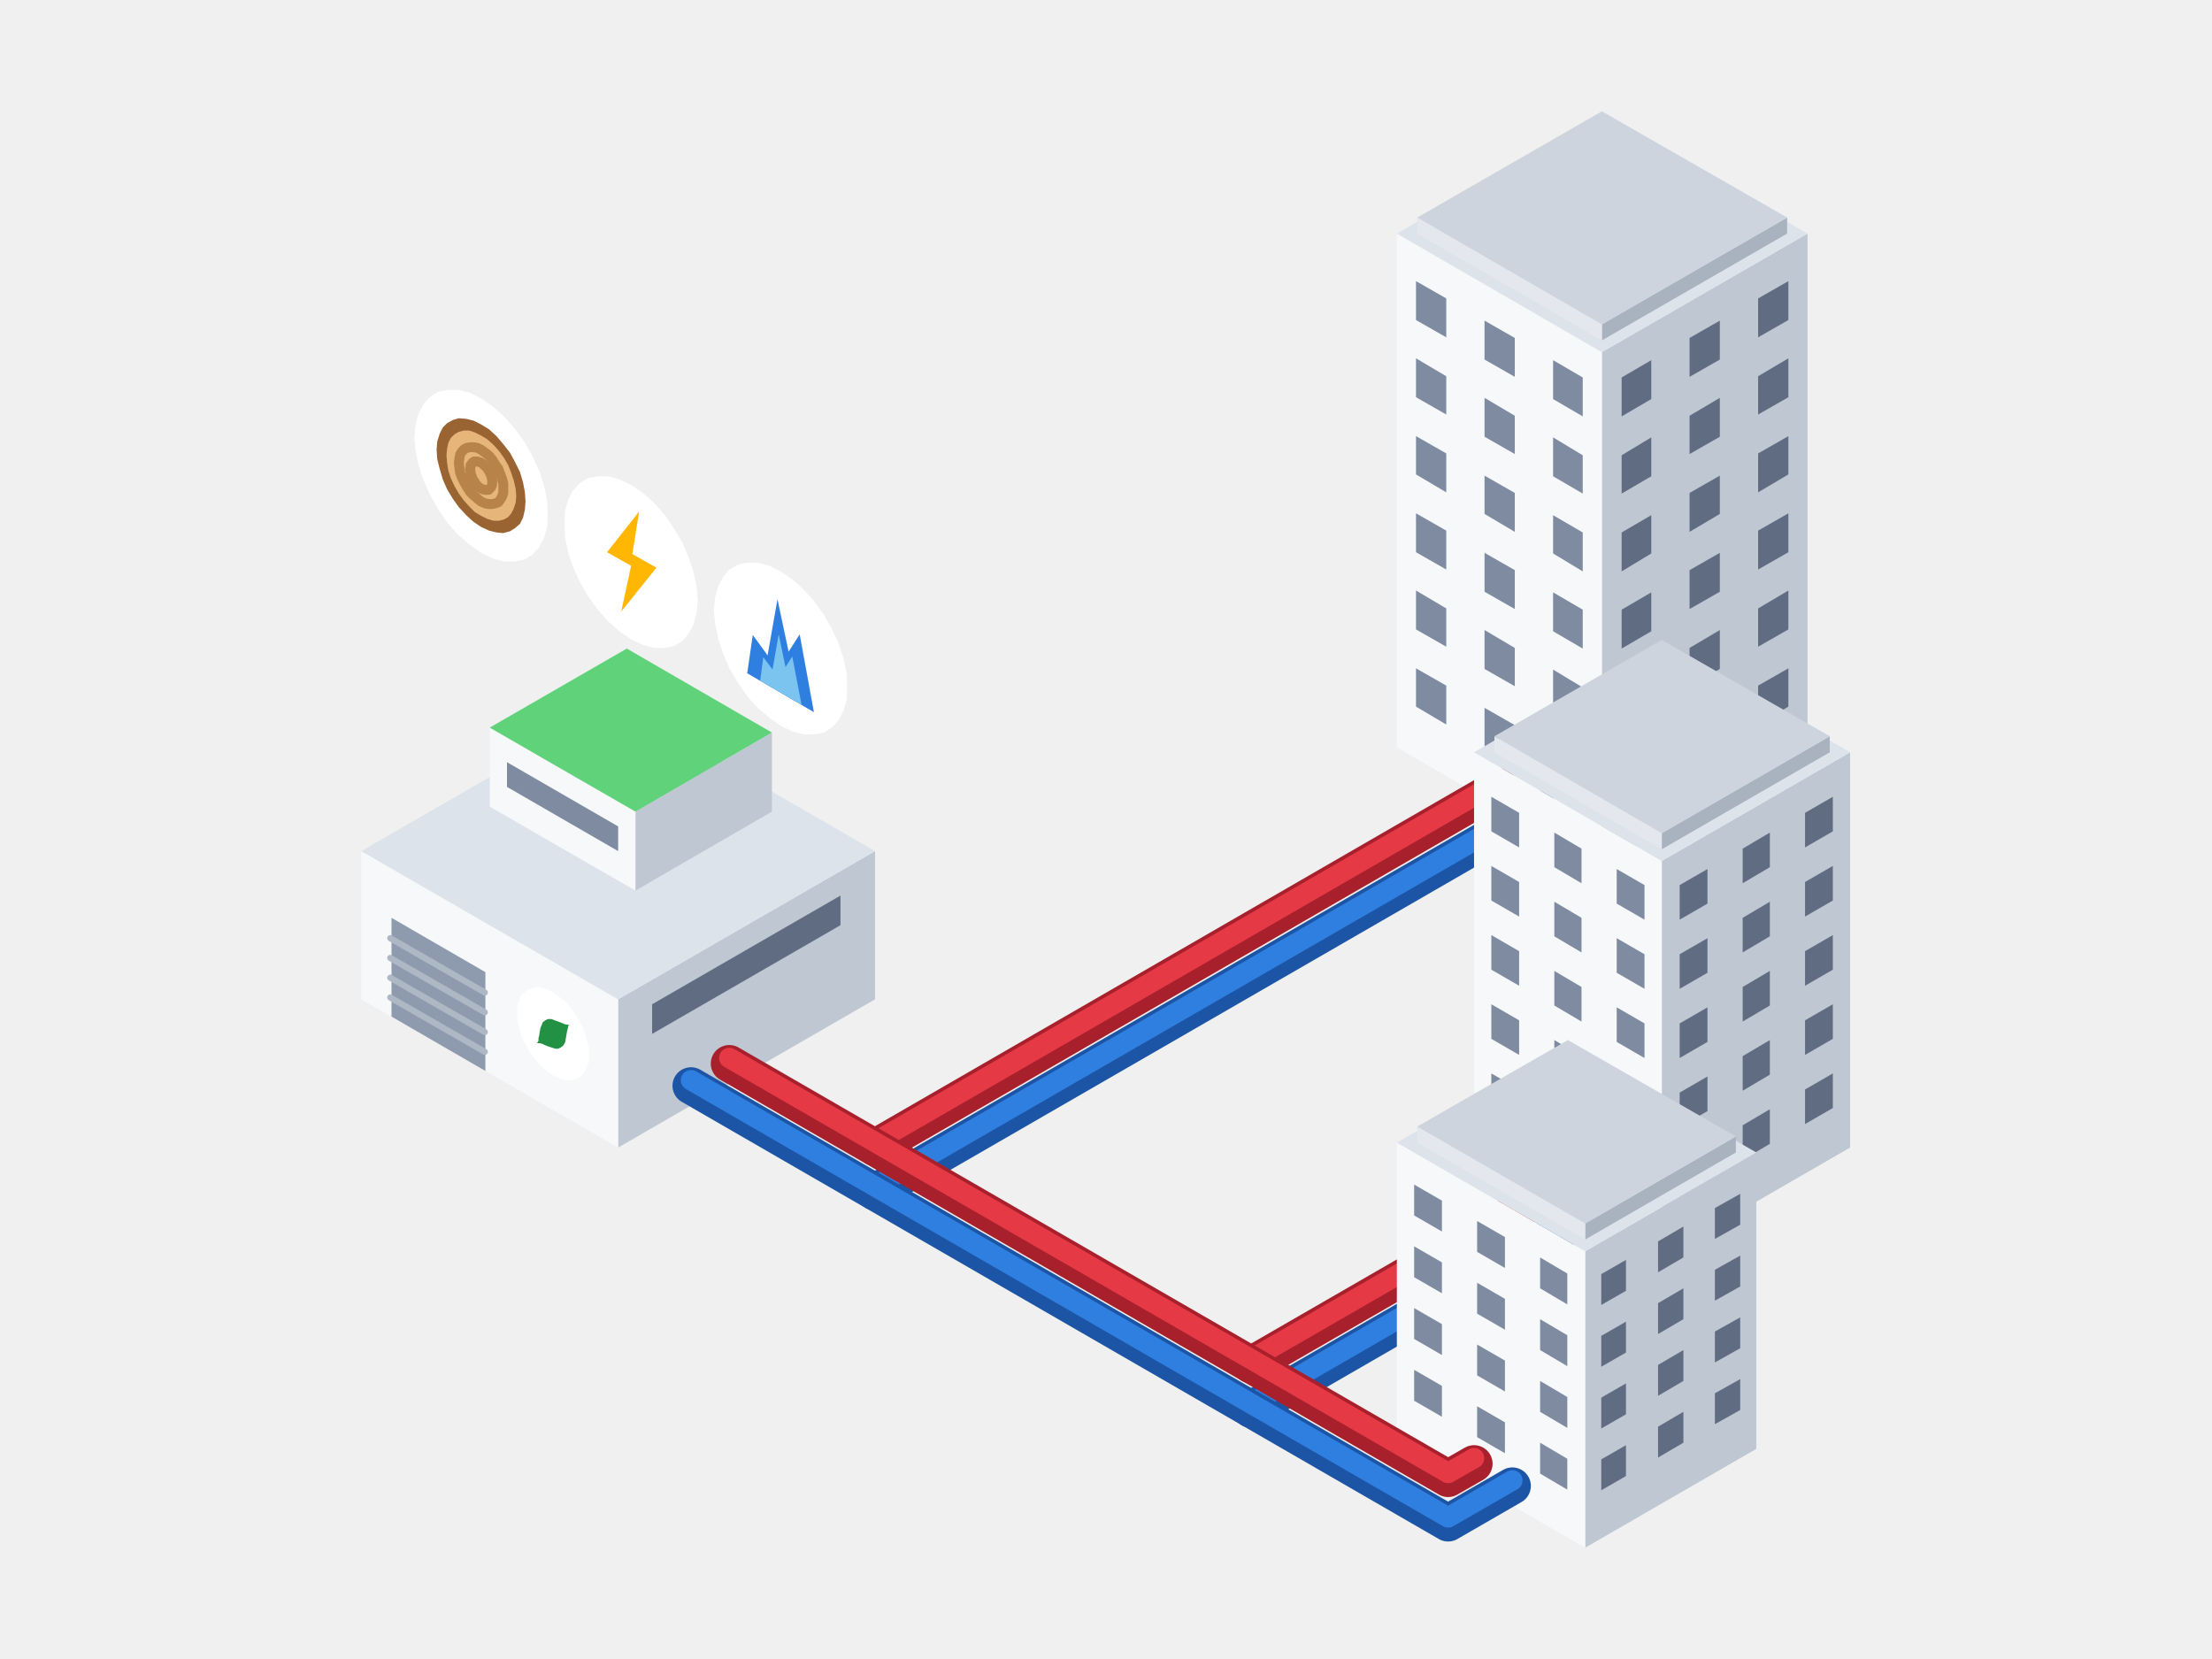
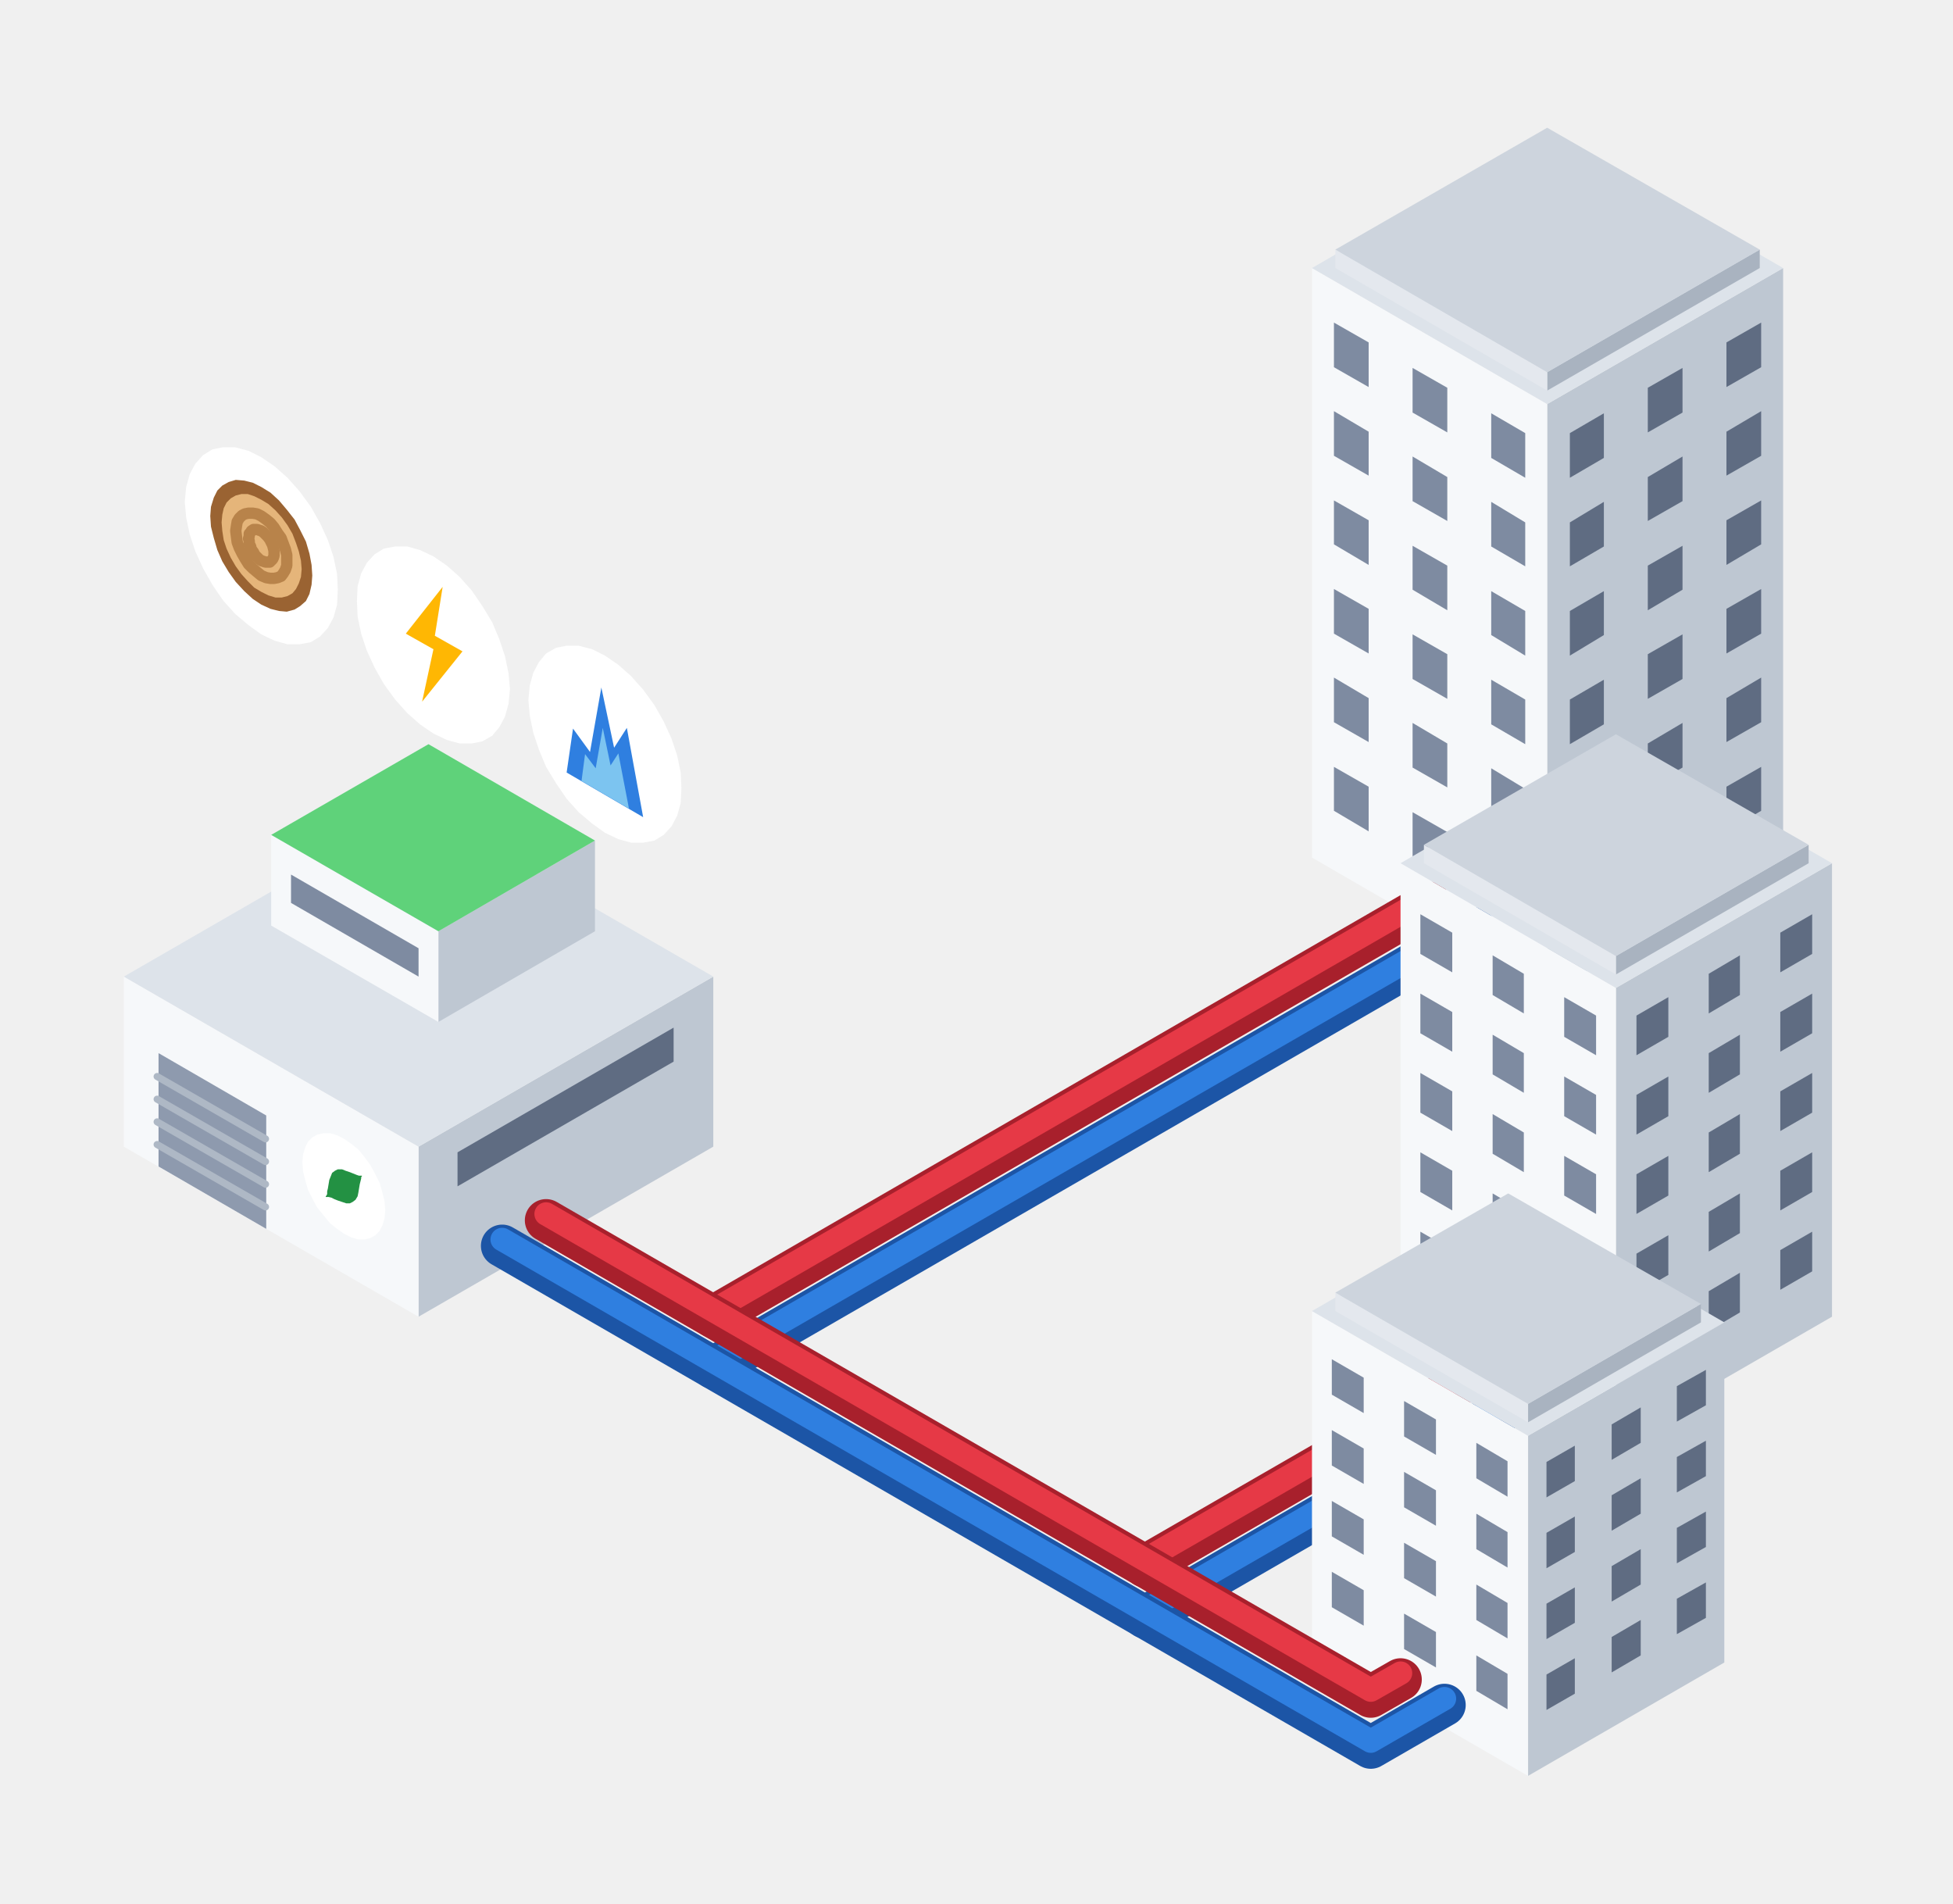
- <svg xmlns="http://www.w3.org/2000/svg" preserveAspectRatio="none" overflow="visible" style="display: block;" width="716" height="537" viewBox="0 0 716 537" fill="none">
+ <svg xmlns="http://www.w3.org/2000/svg" preserveAspectRatio="none" overflow="hidden" style="display: block;" width="551" height="537" viewBox="82 0 551 537" fill="none">
  <g id="reseau-de-chaleur-urbain 2">
    <path id="Vector" d="M585.073 241.915L518.51 280.293V113.986L585.073 75.608V241.915Z" fill="#BEC7D2" />
    <path id="Vector_2" d="M452.147 241.915L518.51 280.293V113.986L452.147 75.608V241.915Z" fill="#F6F8FA" />
    <path id="Vector_3" d="M518.51 37.229L585.073 75.608L518.51 113.986L452.147 75.608L518.51 37.229Z" fill="#DDE3EA" />
    <path id="Vector_4" d="M458.344 228.722L468.138 234.519V221.926L458.344 216.329V228.722Z" fill="#7E8BA1" />
    <path id="Vector_5" d="M480.532 241.515L490.326 247.312V234.719L480.532 229.122V241.515Z" fill="#7E8BA1" />
    <path id="Vector_6" d="M502.719 254.308L512.314 260.105V247.512L502.719 241.915V254.308Z" fill="#7E8BA1" />
    <path id="Vector_7" d="M578.877 228.722L569.082 234.519V221.926L578.877 216.329V228.722Z" fill="#5F6C82" />
    <path id="Vector_8" d="M556.689 241.515L546.894 247.312V234.719L556.689 229.122V241.515Z" fill="#5F6C82" />
    <path id="Vector_9" d="M534.501 254.308L524.907 260.105V247.512L534.501 241.915V254.308Z" fill="#5F6C82" />
    <path id="Vector_10" d="M458.344 203.736L468.138 209.333V196.94L458.344 191.143V203.736Z" fill="#7E8BA1" />
    <path id="Vector_11" d="M480.532 216.529L490.326 222.126V209.733L480.532 203.936V216.529Z" fill="#7E8BA1" />
    <path id="Vector_12" d="M502.719 229.322L512.314 234.919V222.526L502.719 216.729V229.322Z" fill="#7E8BA1" />
    <path id="Vector_13" d="M578.877 203.736L569.082 209.333V196.94L578.877 191.143V203.736Z" fill="#5F6C82" />
    <path id="Vector_14" d="M556.689 216.529L546.894 222.126V209.733L556.689 203.936V216.529Z" fill="#5F6C82" />
    <path id="Vector_15" d="M534.501 229.322L524.907 234.919V222.526L534.501 216.729V229.322Z" fill="#5F6C82" />
    <path id="Vector_16" d="M458.344 178.75L468.138 184.347V171.754L458.344 166.157V178.75Z" fill="#7E8BA1" />
    <path id="Vector_17" d="M480.532 191.543L490.326 197.14V184.547L480.532 178.95V191.543Z" fill="#7E8BA1" />
    <path id="Vector_18" d="M502.719 204.336L512.314 209.933V197.34L502.719 191.743V204.336Z" fill="#7E8BA1" />
    <path id="Vector_19" d="M578.877 178.75L569.082 184.347V171.754L578.877 166.157V178.75Z" fill="#5F6C82" />
    <path id="Vector_20" d="M556.689 191.543L546.894 197.14V184.547L556.689 178.95V191.543Z" fill="#5F6C82" />
    <path id="Vector_21" d="M534.501 204.336L524.907 209.933V197.34L534.501 191.743V204.336Z" fill="#5F6C82" />
    <path id="Vector_22" d="M458.344 153.564L468.138 159.361V146.768L458.344 141.171V153.564Z" fill="#7E8BA1" />
    <path id="Vector_23" d="M480.532 166.357L490.326 172.154V159.561L480.532 153.964V166.357Z" fill="#7E8BA1" />
    <path id="Vector_24" d="M502.719 179.15L512.314 184.947V172.354L502.719 166.757V179.15Z" fill="#7E8BA1" />
    <path id="Vector_25" d="M578.877 153.564L569.082 159.361V146.768L578.877 141.171V153.564Z" fill="#5F6C82" />
    <path id="Vector_26" d="M556.689 166.357L546.894 172.154V159.561L556.689 153.964V166.357Z" fill="#5F6C82" />
    <path id="Vector_27" d="M534.501 179.15L524.907 184.947V172.354L534.501 166.757V179.15Z" fill="#5F6C82" />
    <path id="Vector_28" d="M458.344 128.578L468.138 134.175V121.782L458.344 115.985V128.578Z" fill="#7E8BA1" />
    <path id="Vector_29" d="M480.532 141.371L490.326 146.968V134.575L480.532 128.778V141.371Z" fill="#7E8BA1" />
    <path id="Vector_30" d="M502.719 154.164L512.314 159.761V147.368L502.719 141.571V154.164Z" fill="#7E8BA1" />
    <path id="Vector_31" d="M578.877 128.578L569.082 134.175V121.782L578.877 115.985V128.578Z" fill="#5F6C82" />
    <path id="Vector_32" d="M556.689 141.371L546.894 146.968V134.575L556.689 128.778V141.371Z" fill="#5F6C82" />
    <path id="Vector_33" d="M534.501 154.164L524.907 159.761V147.368L534.501 141.571V154.164Z" fill="#5F6C82" />
    <path id="Vector_34" d="M458.344 103.592L468.138 109.189V96.596L458.344 90.999V103.592Z" fill="#7E8BA1" />
    <path id="Vector_35" d="M480.532 116.385L490.326 121.982V109.389L480.532 103.792V116.385Z" fill="#7E8BA1" />
    <path id="Vector_36" d="M502.719 129.178L512.314 134.775V122.182L502.719 116.585V129.178Z" fill="#7E8BA1" />
    <path id="Vector_37" d="M578.877 103.592L569.082 109.189V96.596L578.877 90.999V103.592Z" fill="#5F6C82" />
    <path id="Vector_38" d="M556.689 116.385L546.894 121.982V109.389L556.689 103.792V116.385Z" fill="#5F6C82" />
    <path id="Vector_39" d="M534.501 129.178L524.907 134.775V122.182L534.501 116.585V129.178Z" fill="#5F6C82" />
    <path id="Vector_40" d="M578.477 75.608L518.51 110.188V104.991L578.477 70.411V75.608Z" fill="#A9B3C0" />
    <path id="Vector_41" d="M458.744 75.608L518.51 110.188V104.991L458.744 70.411V75.608Z" fill="#E4E8EE" />
    <path id="Vector_42" d="M518.51 36.03L578.477 70.411L518.51 104.991L458.744 70.411L518.51 36.03Z" fill="#CDD4DD" />
    <path id="Vector_43" d="M283.242 371.442L485.329 254.708" stroke-width="11.993" stroke-linecap="round" stroke-linejoin="round" stroke="#A8202C" />
    <path id="Vector_44" d="M283.242 369.643L485.329 252.909" stroke-width="6.596" stroke-linecap="round" stroke-linejoin="round" stroke="#E63946" />
    <path id="Vector_45" d="M283.242 385.834L497.922 261.904" stroke-width="11.993" stroke-linecap="round" stroke-linejoin="round" stroke="#1C55A6" />
    <path id="Vector_46" d="M283.242 384.035L497.922 260.105" stroke-width="6.596" stroke-linecap="round" stroke-linejoin="round" stroke="#2F7FE0" />
    <path id="Vector_47" d="M598.865 371.442L537.899 406.623V278.694L598.865 243.514V371.442Z" fill="#BEC7D2" />
    <path id="Vector_48" d="M477.133 371.442L537.899 406.623V278.694L477.133 243.514V371.442Z" fill="#F6F8FA" />
    <path id="Vector_49" d="M537.899 208.334L598.865 243.514L537.899 278.694L477.133 243.514L537.899 208.334Z" fill="#DDE3EA" />
    <path id="Vector_50" d="M482.73 358.65L491.725 363.847V352.653L482.73 347.456V358.65Z" fill="#7E8BA1" />
    <path id="Vector_51" d="M503.119 370.243L511.914 375.44V364.247L503.119 359.049V370.243Z" fill="#7E8BA1" />
    <path id="Vector_52" d="M523.308 382.037L532.303 387.234V376.04L523.308 370.843V382.037Z" fill="#7E8BA1" />
    <path id="Vector_53" d="M593.269 358.65L584.274 363.847V352.653L593.269 347.456V358.65Z" fill="#5F6C82" />
    <path id="Vector_54" d="M572.88 370.243L564.085 375.44V364.247L572.88 359.049V370.243Z" fill="#5F6C82" />
    <path id="Vector_55" d="M552.691 382.037L543.696 387.234V376.04L552.691 370.843V382.037Z" fill="#5F6C82" />
    <path id="Vector_56" d="M482.73 336.262L491.725 341.459V330.265L482.73 325.068V336.262Z" fill="#7E8BA1" />
    <path id="Vector_57" d="M503.119 347.856L511.914 353.053V341.859L503.119 336.662V347.856Z" fill="#7E8BA1" />
    <path id="Vector_58" d="M523.308 359.649L532.303 364.846V353.652L523.308 348.455V359.649Z" fill="#7E8BA1" />
    <path id="Vector_59" d="M593.269 336.262L584.274 341.459V330.265L593.269 325.068V336.262Z" fill="#5F6C82" />
    <path id="Vector_60" d="M572.88 347.856L564.085 353.053V341.859L572.88 336.662V347.856Z" fill="#5F6C82" />
    <path id="Vector_61" d="M552.691 359.649L543.696 364.846V353.652L552.691 348.455V359.649Z" fill="#5F6C82" />
    <path id="Vector_62" d="M482.73 313.875L491.725 319.072V307.878L482.73 302.681V313.875Z" fill="#7E8BA1" />
    <path id="Vector_63" d="M503.119 325.468L511.914 330.665V319.472L503.119 314.274V325.468Z" fill="#7E8BA1" />
    <path id="Vector_64" d="M523.308 337.262L532.303 342.459V331.265L523.308 326.068V337.262Z" fill="#7E8BA1" />
    <path id="Vector_65" d="M593.269 313.875L584.274 319.072V307.878L593.269 302.681V313.875Z" fill="#5F6C82" />
    <path id="Vector_66" d="M572.88 325.468L564.085 330.665V319.472L572.88 314.274V325.468Z" fill="#5F6C82" />
    <path id="Vector_67" d="M552.691 337.262L543.696 342.459V331.265L552.691 326.068V337.262Z" fill="#5F6C82" />
    <path id="Vector_68" d="M482.73 291.487L491.725 296.684V285.491L482.73 280.293V291.487Z" fill="#7E8BA1" />
    <path id="Vector_69" d="M503.119 303.081L511.914 308.278V297.084L503.119 291.887V303.081Z" fill="#7E8BA1" />
    <path id="Vector_70" d="M523.308 314.874L532.303 320.071V308.877L523.308 303.68V314.874Z" fill="#7E8BA1" />
    <path id="Vector_71" d="M593.269 291.487L584.274 296.684V285.491L593.269 280.293V291.487Z" fill="#5F6C82" />
    <path id="Vector_72" d="M572.88 303.081L564.085 308.278V297.084L572.88 291.887V303.081Z" fill="#5F6C82" />
    <path id="Vector_73" d="M552.691 314.874L543.696 320.071V308.877L552.691 303.68V314.874Z" fill="#5F6C82" />
    <path id="Vector_74" d="M482.73 269.1L491.725 274.297V263.103L482.73 257.906V269.1Z" fill="#7E8BA1" />
    <path id="Vector_75" d="M503.119 280.693L511.914 285.89V274.697L503.119 269.499V280.693Z" fill="#7E8BA1" />
    <path id="Vector_76" d="M523.308 292.487L532.303 297.684V286.49L523.308 281.293V292.487Z" fill="#7E8BA1" />
    <path id="Vector_77" d="M593.269 269.1L584.274 274.297V263.103L593.269 257.906V269.1Z" fill="#5F6C82" />
    <path id="Vector_78" d="M572.88 280.693L564.085 285.89V274.697L572.88 269.499V280.693Z" fill="#5F6C82" />
    <path id="Vector_79" d="M552.691 292.487L543.696 297.684V286.49L552.691 281.293V292.487Z" fill="#5F6C82" />
    <path id="Vector_80" d="M592.269 243.514L537.899 274.896V269.699L592.269 238.317V243.514Z" fill="#A9B3C0" />
    <path id="Vector_81" d="M483.73 243.514L537.899 274.896V269.699L483.73 238.317V243.514Z" fill="#E4E8EE" />
    <path id="Vector_82" d="M537.899 207.134L592.269 238.317L537.899 269.699L483.73 238.317L537.899 207.134Z" fill="#CDD4DD" />
    <path id="Vector_83" d="M404.974 441.803L507.516 382.636" stroke-width="11.993" stroke-linecap="round" stroke-linejoin="round" stroke="#A8202C" />
    <path id="Vector_84" d="M404.974 440.004L507.516 380.837" stroke-width="6.596" stroke-linecap="round" stroke-linejoin="round" stroke="#E63946" />
    <path id="Vector_85" d="M404.974 456.195L519.91 389.832" stroke-width="11.993" stroke-linecap="round" stroke-linejoin="round" stroke="#1C55A6" />
    <path id="Vector_86" d="M404.974 454.396L519.91 388.033" stroke-width="6.596" stroke-linecap="round" stroke-linejoin="round" stroke="#2F7FE0" />
    <path id="Vector_87" d="M283.242 323.469L200.088 371.442V323.469L283.242 275.496V323.469Z" fill="#BEC7D2" />
    <path id="Vector_88" d="M116.935 323.469L200.088 371.442V323.469L116.935 275.496V323.469Z" fill="#F6F8FA" />
    <path id="Vector_89" d="M200.088 227.523L283.242 275.496L200.088 323.469L116.935 275.496L200.088 227.523Z" fill="#DDE3EA" />
    <path id="Vector_90" d="M126.729 329.066L157.112 346.656V314.674L126.729 297.084V329.066Z" fill="#8E9AAE" />
    <path id="Vector_91" d="M126.329 322.87L156.912 340.46" stroke-width="1.999" stroke-linecap="round" stroke-linejoin="round" stroke="#AEB8C5" />
    <path id="Vector_92" d="M126.329 316.473L156.912 334.063" stroke-width="1.999" stroke-linecap="round" stroke-linejoin="round" stroke="#AEB8C5" />
    <path id="Vector_93" d="M126.329 310.077L156.912 327.667" stroke-width="1.999" stroke-linecap="round" stroke-linejoin="round" stroke="#AEB8C5" />
    <path id="Vector_94" d="M126.329 303.68L156.912 321.271" stroke-width="1.999" stroke-linecap="round" stroke-linejoin="round" stroke="#AEB8C5" />
    <path id="Vector_95" d="M190.693 341.459L190.494 338.861L189.894 336.462L189.094 333.664L187.895 331.265L186.496 328.666L184.897 326.468L183.098 324.269L181.099 322.67L179.1 321.271L177.101 320.271L175.102 319.671H173.303L171.504 320.071L170.105 320.871L168.906 322.07L168.106 323.669L167.506 325.668L167.307 327.867L167.506 330.465L168.106 332.864L168.906 335.662L170.105 338.061L171.504 340.66L173.303 342.858L175.102 345.057L177.101 346.656L179.1 348.056L181.099 349.055L183.098 349.655H184.897L186.496 349.255L187.895 348.455L189.094 347.256L189.894 345.657L190.494 343.658L190.693 341.459Z" fill="white" />
    <path id="Vector_96" d="M184.097 331.665H183.897H183.298L182.698 331.465L181.698 331.065L180.699 330.665L179.5 330.265L178.5 329.866H177.301L176.501 330.265L175.702 330.865L175.302 331.865L174.902 332.864L174.702 334.063L174.503 335.263L174.303 336.062V336.862L174.103 337.262L173.903 337.461V337.661H174.103H174.303H174.702L175.502 337.861L176.302 338.261L177.301 338.661L178.5 339.061L179.7 339.46H180.699L181.499 339.061L182.298 338.461L182.898 337.461L183.098 336.462L183.298 335.263L183.497 334.063L183.697 333.264L183.897 332.464V332.064L184.097 331.865V331.665Z" fill="#239143" />
    <path id="Vector_97" d="M272.048 299.483L211.082 334.663V325.068L272.048 289.888V299.483Z" fill="#5F6C82" />
    <path id="Vector_98" d="M249.86 262.703L205.685 288.289V262.703L249.86 237.118V262.703Z" fill="#BEC7D2" />
    <path id="Vector_99" d="M158.511 261.104L205.685 288.289V262.703L158.511 235.518V261.104Z" fill="#F6F8FA" />
    <path id="Vector_100" d="M202.887 209.933L249.86 237.118L205.685 262.703L158.511 235.518L202.887 209.933Z" fill="#5FD27A" />
    <path id="Vector_101" d="M164.108 254.708L200.088 275.496V267.501L164.108 246.712V254.708Z" fill="#7E8BA1" />
    <path id="Vector_102" d="M177.301 166.357L177.101 161.96L176.102 157.162L174.503 152.365L172.304 147.568L169.705 142.97L166.507 138.573L163.109 134.775L159.511 131.576L155.713 128.978L152.115 127.179L148.317 126.18H144.919L141.921 126.779L139.322 128.378L137.123 130.777L135.524 133.775L134.525 137.373L134.125 141.571L134.525 145.968L135.524 150.766L137.123 155.563L139.322 160.36L141.921 164.958L144.919 169.355L148.317 173.153L152.115 176.351L155.713 178.95L159.511 180.749L163.109 181.748H166.507L169.705 181.149L172.304 179.55L174.503 177.151L176.102 174.153L177.101 170.555L177.301 166.357Z" fill="white" />
    <path id="Vector_103" d="M225.874 194.341L225.474 189.944L224.475 185.147L222.875 180.349L220.877 175.552L218.078 170.955L215.08 166.557L211.682 162.759L208.084 159.561L204.286 156.962L200.488 155.163L196.89 154.164H193.492L190.294 154.764L187.695 156.363L185.496 158.761L183.897 161.76L182.898 165.358L182.698 169.555L182.898 173.953L183.897 178.75L185.496 183.547L187.695 188.345L190.294 192.942L193.492 197.34L196.89 201.138L200.488 204.336L204.286 206.934L208.084 208.733L211.682 209.733H215.08L218.078 209.133L220.877 207.534L222.875 205.135L224.475 202.137L225.474 198.539L225.874 194.341Z" fill="white" />
    <path id="Vector_104" d="M274.247 222.326L274.047 217.928L273.047 213.131L271.448 208.334L269.25 203.536L266.651 198.939L263.453 194.541L260.055 190.743L256.457 187.545L252.659 184.947L249.061 183.148L245.263 182.148H241.865L238.867 182.748L236.068 184.347L234.069 186.746L232.47 189.744L231.471 193.342L231.071 197.54L231.471 201.937L232.47 206.735L234.069 211.532L236.068 216.329L238.867 220.927L241.865 225.324L245.263 229.122L249.061 232.32L252.659 234.919L256.457 236.718L260.055 237.717H263.453L266.651 237.118L269.25 235.518L271.448 233.12L273.047 230.121L274.047 226.523L274.247 222.326Z" fill="white" />
    <path id="Vector_105" d="M170.105 162.359L169.905 159.361L169.305 156.163L168.306 152.765L166.707 149.566L165.108 146.568L162.909 143.77L160.71 141.171L158.312 138.972L155.713 137.373L153.314 136.174L150.916 135.574L148.517 135.374L146.518 135.974L144.719 136.973L143.32 138.373L142.321 140.372L141.521 142.97L141.321 145.569L141.521 148.567L142.321 151.765L143.32 155.163L144.719 158.362L146.518 161.36L148.517 164.158L150.916 166.757L153.314 168.956L155.713 170.555L158.312 171.754L160.71 172.354L162.909 172.554L165.108 171.954L166.707 170.954L168.306 169.555L169.305 167.556L169.905 164.958L170.105 162.359Z" fill="#9A6332" />
    <path id="Vector_106" d="M167.107 160.56L166.907 158.162L166.307 155.563L165.508 153.164L164.508 150.566L163.109 148.167L161.51 145.968L159.711 143.97L157.712 142.171L155.713 140.971L153.714 139.972L151.915 139.372H150.116L148.517 139.772L147.118 140.571L145.918 141.771L145.119 143.37L144.719 145.169L144.519 147.368L144.719 149.766L145.119 152.365L145.918 154.764L147.118 157.362L148.517 159.761L150.116 161.96L151.915 163.958L153.714 165.757L155.713 166.957L157.712 167.956L159.711 168.556H161.51L163.109 168.156L164.508 167.357L165.508 166.157L166.307 164.558L166.907 162.759L167.107 160.56Z" fill="#E5B57A" />
    <path id="Vector_107" d="M162.909 158.162V156.563L162.509 154.963L161.91 153.364L161.31 151.765L160.31 150.366L159.311 148.767L158.312 147.568L157.112 146.568L155.713 145.569L154.514 144.969L153.314 144.769H152.115L151.116 144.969L150.316 145.369L149.516 146.168L148.917 147.168L148.717 148.367L148.517 149.766L148.717 151.365L148.917 152.965L149.516 154.564L150.316 156.163L151.116 157.562L152.115 159.161L153.314 160.36L154.514 161.36L155.713 162.359L157.112 162.959L158.312 163.159H159.311L160.31 162.959L161.31 162.559L161.91 161.76L162.509 160.76L162.909 159.561V158.162Z" stroke-width="3.198" stroke-linecap="round" stroke-linejoin="round" stroke="#B8834A" />
    <path id="Vector_108" d="M159.311 155.963V155.363L159.111 154.564L158.911 153.764L158.511 152.965L158.112 152.165L157.512 151.365L156.912 150.766L156.313 150.166L155.713 149.766L155.113 149.566L154.514 149.367H153.914H153.514L152.915 149.766L152.715 150.166L152.315 150.566V151.166L152.115 151.965L152.315 152.565V153.364L152.715 154.164L152.915 154.963L153.514 155.763L153.914 156.563L154.514 157.162L155.113 157.762L155.713 158.162L156.313 158.362L156.912 158.561H157.512H158.112L158.511 158.162L158.911 157.762L159.111 157.362L159.311 156.762V155.963Z" stroke-width="3.198" stroke-linecap="round" stroke-linejoin="round" stroke="#B8834A" />
    <path id="Vector_109" d="M206.884 165.558L196.49 178.75L204.286 183.148L201.088 197.939L212.481 183.747L204.686 179.35L206.884 165.558Z" fill="#FFB703" />
    <path id="Vector_110" d="M241.865 217.928L243.664 205.535L248.461 212.131L251.659 193.942L255.257 210.932L258.855 205.335L263.453 230.521L241.865 217.928Z" fill="#2F7FE0" />
    <path id="Vector_111" d="M246.063 220.327L247.062 212.731L250.06 216.729L252.059 205.335L254.258 215.929L256.457 212.531L259.455 228.123L246.063 220.327Z" fill="#7CC4F0" />
    <path id="Vector_112" d="M568.482 468.988L513.113 500.97V405.024L568.482 373.042V468.988Z" fill="#BEC7D2" />
    <path id="Vector_113" d="M452.147 465.79L513.113 500.97V405.024L452.147 369.843V465.79Z" fill="#F6F8FA" />
    <path id="Vector_114" d="M507.516 337.861L568.482 373.042L513.113 405.024L452.147 369.843L507.516 337.861Z" fill="#DDE3EA" />
    <path id="Vector_115" d="M457.744 453.397L466.739 458.594V448.599L457.744 443.402V453.397Z" fill="#7E8BA1" />
    <path id="Vector_116" d="M478.133 465.19L487.128 470.387V460.393L478.133 455.196V465.19Z" fill="#7E8BA1" />
    <path id="Vector_117" d="M498.521 476.984L507.317 482.181V472.186L498.521 466.989V476.984Z" fill="#7E8BA1" />
    <path id="Vector_118" d="M563.285 456.395L555.09 460.992V450.998L563.285 446.401V456.395Z" fill="#5F6C82" />
    <path id="Vector_119" d="M544.896 466.989L536.7 471.786V461.792L544.896 456.995V466.989Z" fill="#5F6C82" />
    <path id="Vector_120" d="M526.306 477.783L518.31 482.381V472.386L526.306 467.789V477.783Z" fill="#5F6C82" />
    <path id="Vector_121" d="M457.744 433.408L466.739 438.605V428.611L457.744 423.413V433.408Z" fill="#7E8BA1" />
    <path id="Vector_122" d="M478.133 445.201L487.128 450.398V440.404L478.133 435.207V445.201Z" fill="#7E8BA1" />
    <path id="Vector_123" d="M498.521 456.995L507.317 462.192V452.197L498.521 447V456.995Z" fill="#7E8BA1" />
    <path id="Vector_124" d="M563.285 436.406L555.09 441.004V431.009L563.285 426.412V436.406Z" fill="#5F6C82" />
    <path id="Vector_125" d="M544.896 447L536.7 451.798V441.803L544.896 437.006V447Z" fill="#5F6C82" />
    <path id="Vector_126" d="M526.306 457.794L518.31 462.392V452.397L526.306 447.8V457.794Z" fill="#5F6C82" />
    <path id="Vector_127" d="M457.744 413.419L466.739 418.616V408.622L457.744 403.425V413.419Z" fill="#7E8BA1" />
    <path id="Vector_128" d="M478.133 425.212L487.128 430.41V420.415L478.133 415.218V425.212Z" fill="#7E8BA1" />
    <path id="Vector_129" d="M498.521 437.006L507.317 442.203V432.209L498.521 427.011V437.006Z" fill="#7E8BA1" />
    <path id="Vector_130" d="M563.285 416.417L555.09 421.015V411.02L563.285 406.423V416.417Z" fill="#5F6C82" />
    <path id="Vector_131" d="M544.896 427.011L536.7 431.809V421.814L544.896 417.017V427.011Z" fill="#5F6C82" />
    <path id="Vector_132" d="M526.306 437.805L518.31 442.403V432.408L526.306 427.811V437.805Z" fill="#5F6C82" />
    <path id="Vector_133" d="M457.744 393.43L466.739 398.627V388.633L457.744 383.436V393.43Z" fill="#7E8BA1" />
    <path id="Vector_134" d="M478.133 405.224L487.128 410.421V400.426L478.133 395.229V405.224Z" fill="#7E8BA1" />
    <path id="Vector_135" d="M498.521 417.017L507.317 422.214V412.22L498.521 407.023V417.017Z" fill="#7E8BA1" />
    <path id="Vector_136" d="M563.285 396.429L555.09 401.026V391.032L563.285 386.434V396.429Z" fill="#5F6C82" />
    <path id="Vector_137" d="M544.896 407.023L536.7 411.82V401.826L544.896 397.028V407.023Z" fill="#5F6C82" />
    <path id="Vector_138" d="M526.306 417.817L518.31 422.414V412.42L526.306 407.822V417.817Z" fill="#5F6C82" />
    <path id="Vector_139" d="M561.886 373.042L513.113 401.226V396.029L561.886 367.845V373.042Z" fill="#A9B3C0" />
    <path id="Vector_140" d="M458.744 369.843L513.113 401.226V396.029L458.744 364.646V369.843Z" fill="#E4E8EE" />
    <path id="Vector_141" d="M507.516 336.662L561.886 367.845L513.113 396.029L458.744 364.646L507.516 336.662Z" fill="#CDD4DD" />
    <path id="Vector_142" d="M236.068 344.258L468.738 478.583L477.133 473.785" stroke-width="11.993" stroke-linecap="round" stroke-linejoin="round" stroke="#A8202C" />
    <path id="Vector_143" d="M236.068 342.459L468.738 476.784L477.133 471.986" stroke-width="6.596" stroke-linecap="round" stroke-linejoin="round" stroke="#E63946" />
    <path id="Vector_144" d="M223.675 351.454L468.738 492.975L489.527 480.981" stroke-width="11.993" stroke-linecap="round" stroke-linejoin="round" stroke="#1C55A6" />
    <path id="Vector_145" d="M223.675 349.655L468.738 491.176L489.527 479.182" stroke-width="6.596" stroke-linecap="round" stroke-linejoin="round" stroke="#2F7FE0" />
  </g>
</svg>
